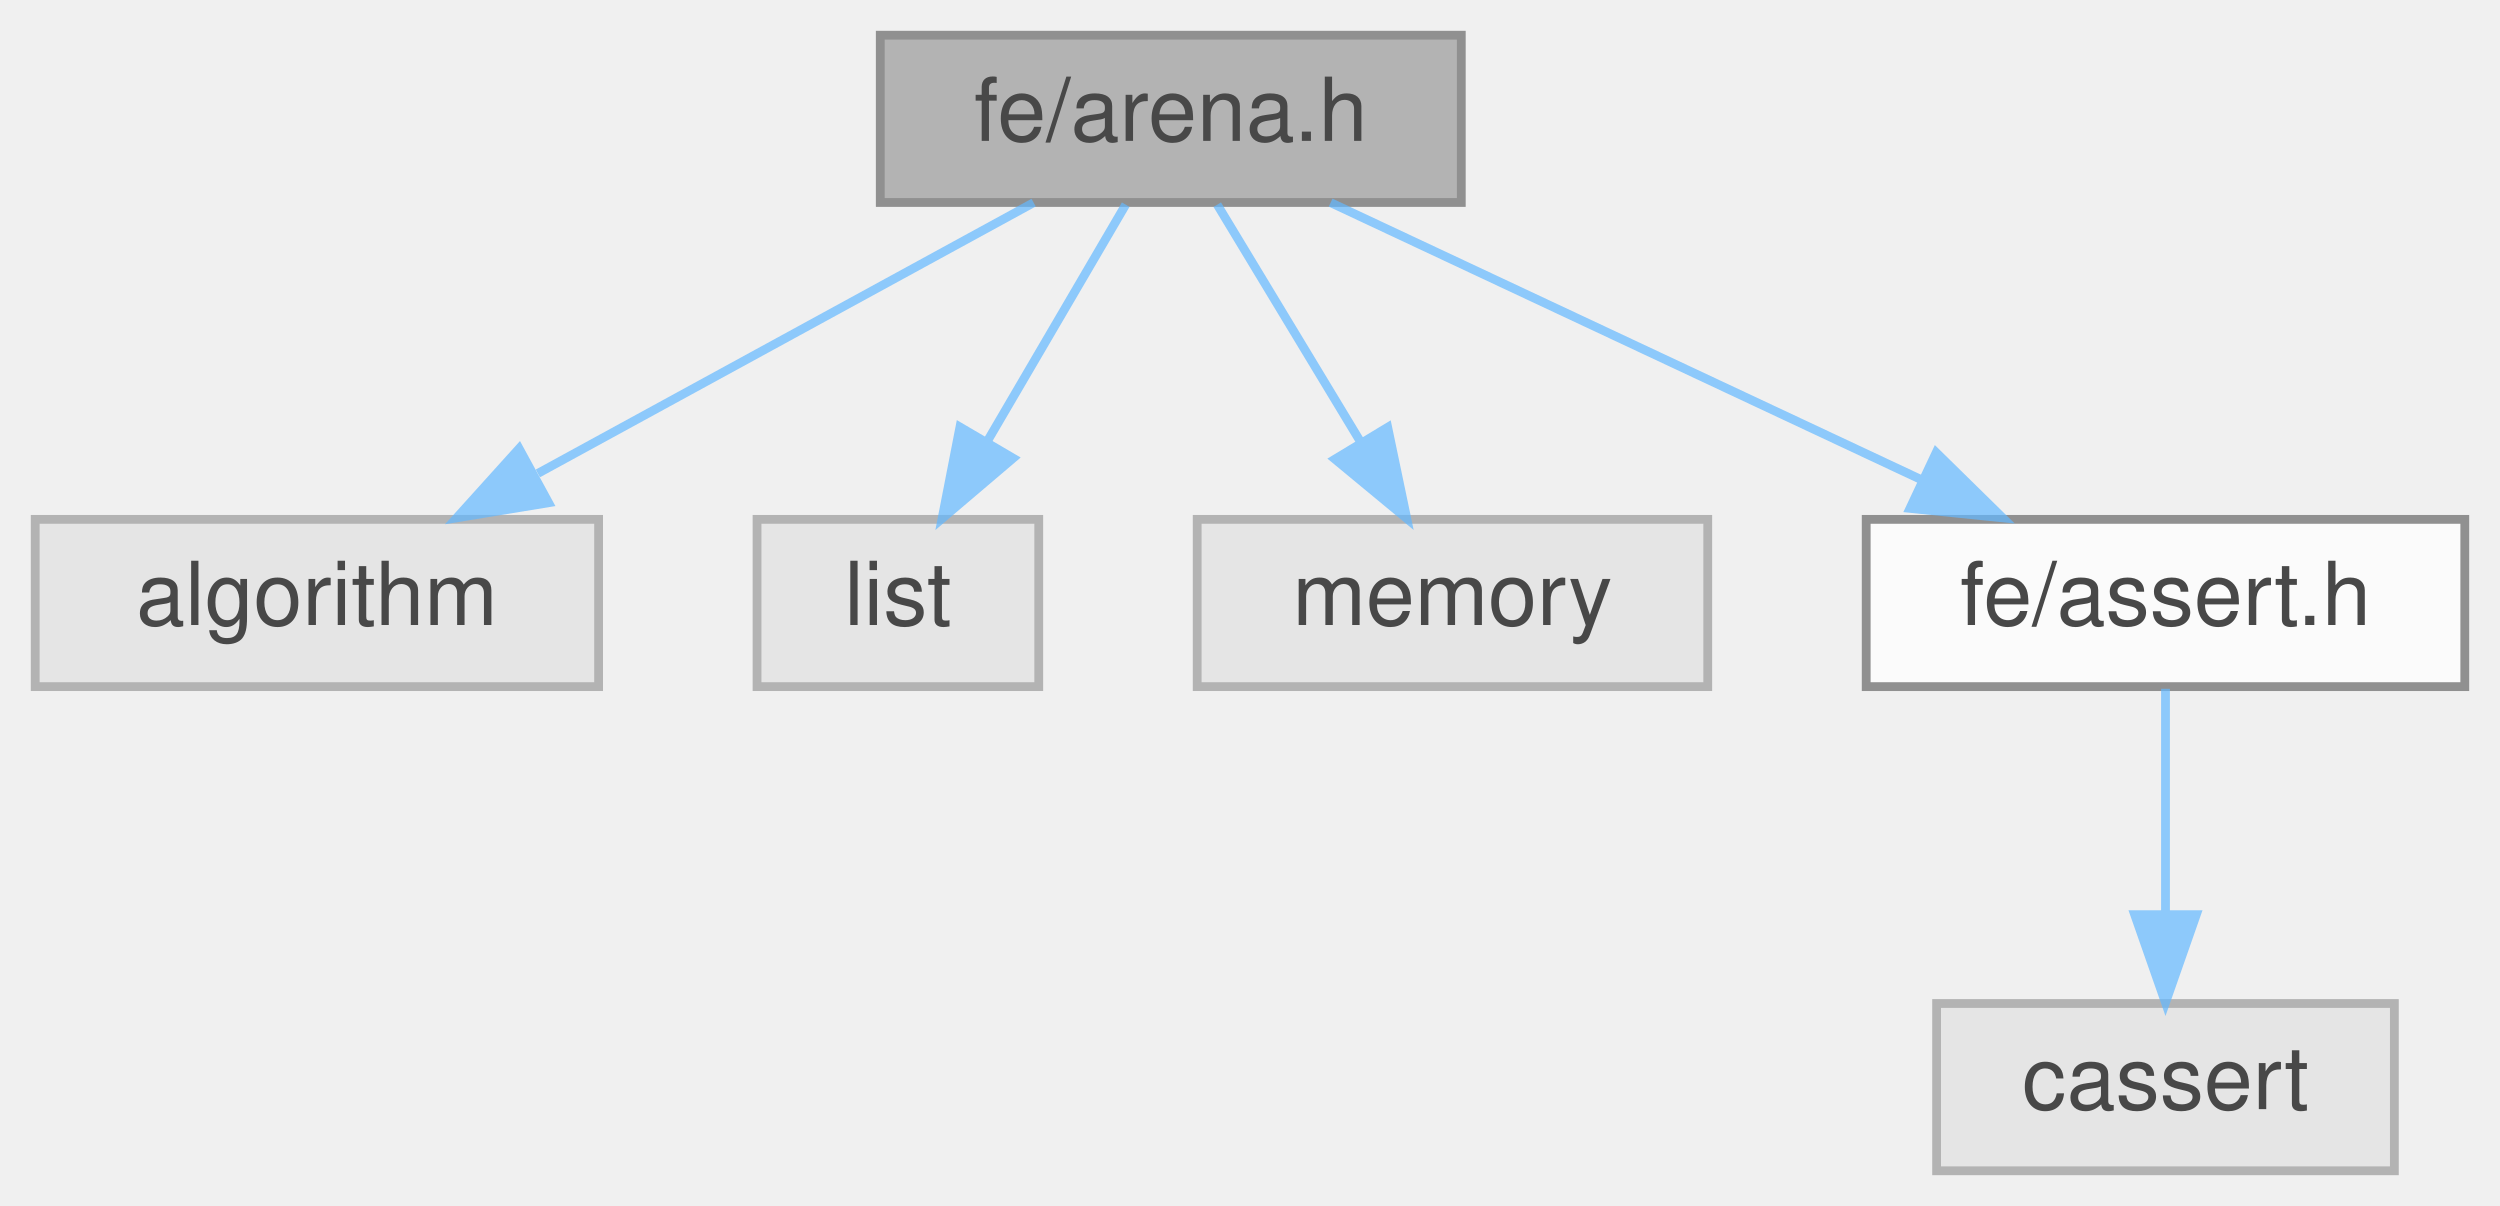
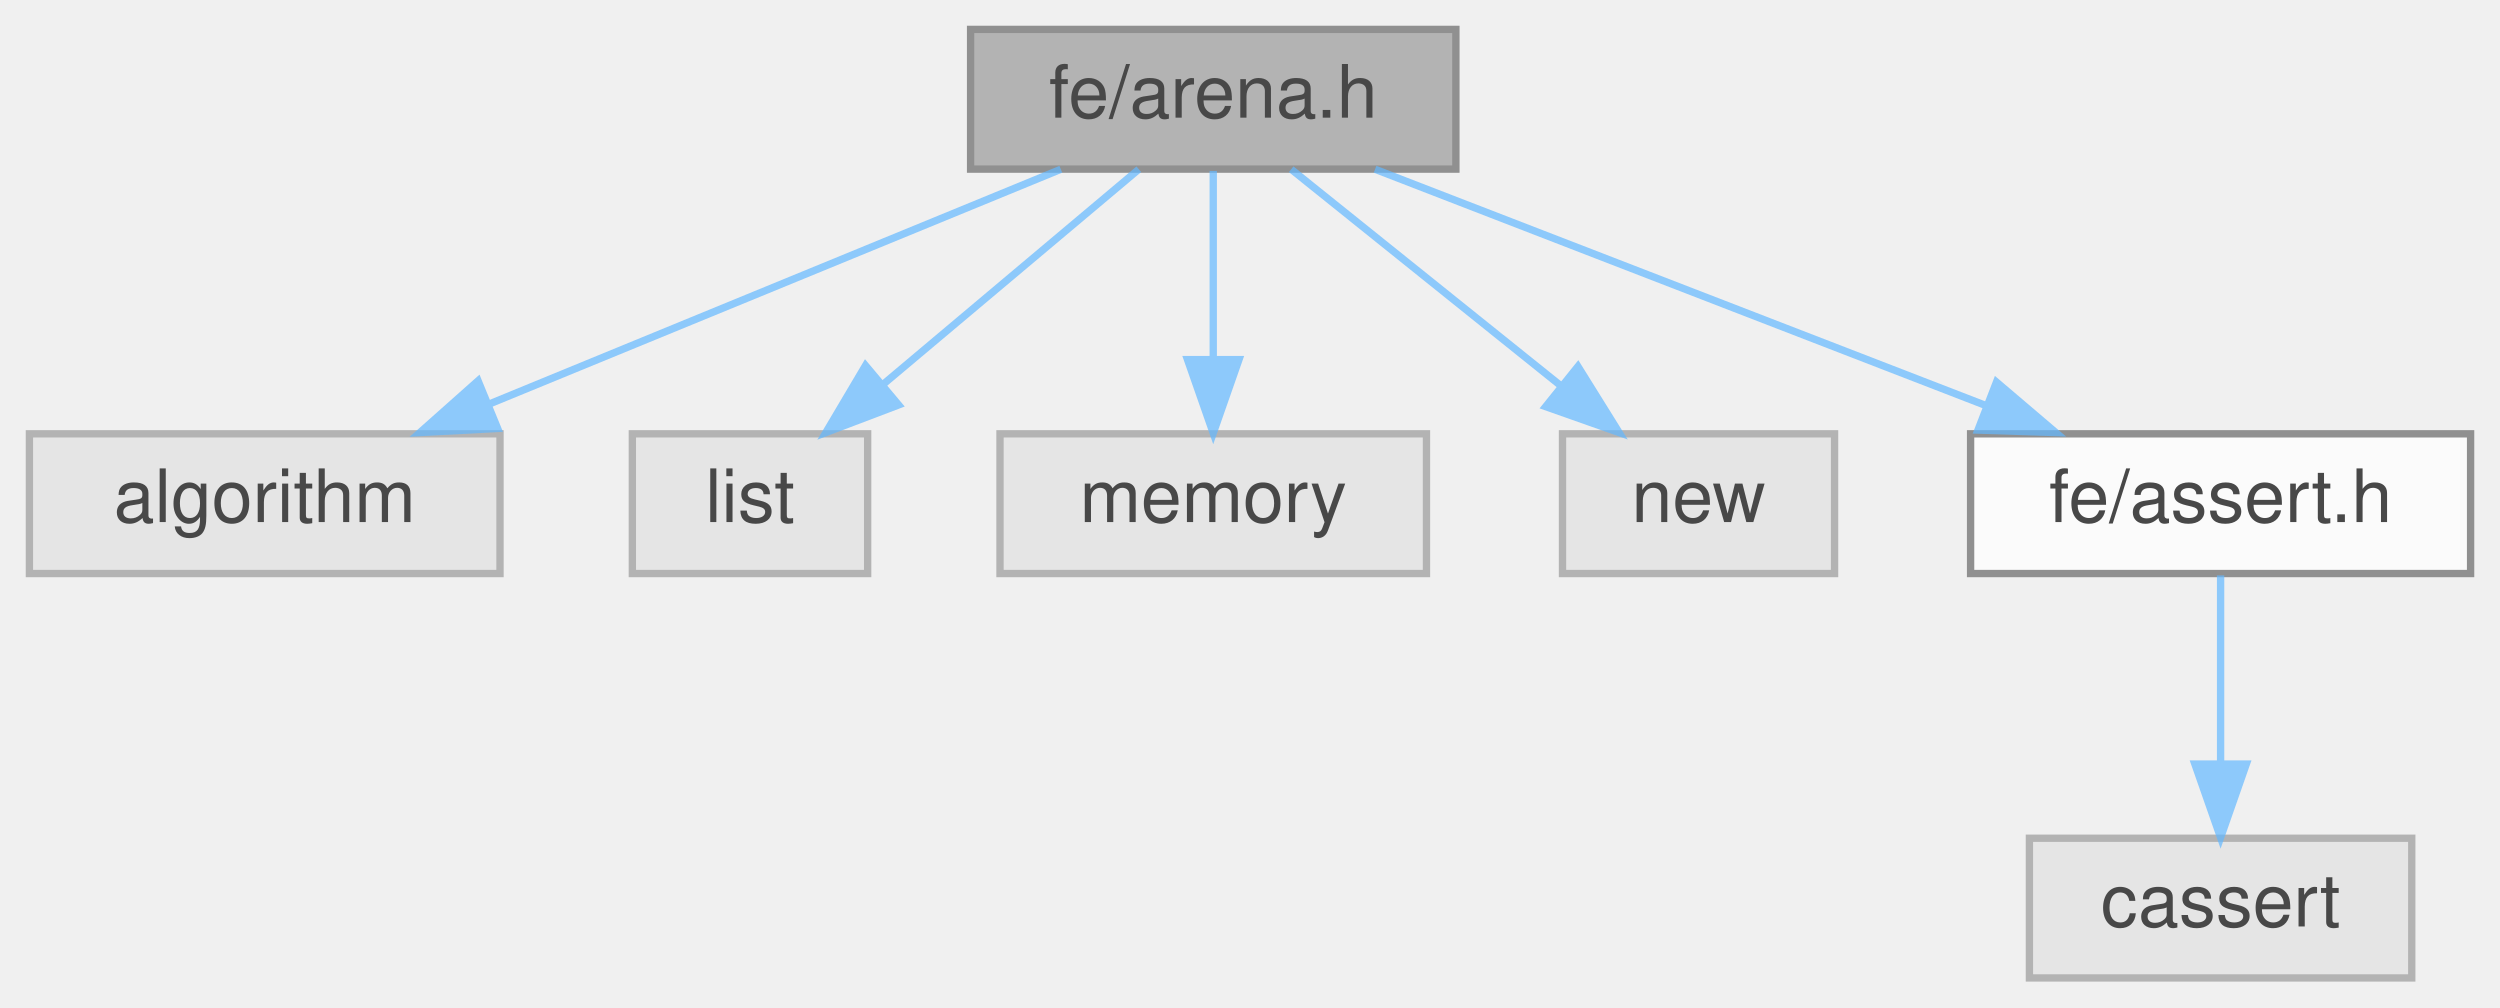
- <svg xmlns="http://www.w3.org/2000/svg" xmlns:xlink="http://www.w3.org/1999/xlink" width="284pt" height="137pt" viewBox="0.00 0.00 284.00 137.00">
+ <svg xmlns="http://www.w3.org/2000/svg" xmlns:xlink="http://www.w3.org/1999/xlink" width="340pt" height="137pt" viewBox="0.00 0.00 340.00 137.00">
  <svg id="main" version="1.1" xml:space="preserve">
    <style type="text/css">
.node, .edge {opacity: 0.7;}
.node.selected, .edge.selected {opacity: 1;}
.edge:hover path { stroke: red; }
.edge:hover polygon { stroke: red; fill: red; }
</style>
    <svg id="graph" class="graph">
      <g id="graph0" class="graph" transform="scale(1 1) rotate(0) translate(4 133)">
        <g id="Node000001" class="node">
          <g id="a_Node000001">
            <a xlink:title=" ">
-               <polygon fill="#999999" stroke="#666666" points="162,-129 96,-129 96,-110 162,-110 162,-129" />
-               <text text-anchor="middle" x="129" y="-117" font-family="Helvetica,sans-Serif" font-size="10.00">fe/arena.h</text>
+               <polygon fill="#999999" stroke="#666666" points="194,-129 128,-129 128,-110 194,-110 194,-129" />
+               <text text-anchor="middle" x="161" y="-117" font-family="Helvetica,sans-Serif" font-size="10.00">fe/arena.h</text>
            </a>
          </g>
        </g>
        <g id="Node000002" class="node">
          <g id="a_Node000002">
            <a xlink:title=" ">
              <polygon fill="#e0e0e0" stroke="#999999" points="64,-74 0,-74 0,-55 64,-55 64,-74" />
              <text text-anchor="middle" x="32" y="-62" font-family="Helvetica,sans-Serif" font-size="10.00">algorithm</text>
            </a>
          </g>
        </g>
        <g id="edge1_Node000001_Node000002" class="edge">
          <g id="a_edge1_Node000001_Node000002">
            <a xlink:title=" ">
-               <path fill="none" stroke="#63b8ff" d="M113.42,-109.98C98.23,-101.69 74.9,-88.94 57.1,-79.22" />
-               <polygon fill="#63b8ff" stroke="#63b8ff" points="58.32,-75.89 47.87,-74.17 54.97,-82.04 58.32,-75.89" />
+               <path fill="none" stroke="#63b8ff" d="M140.27,-109.98C119.24,-101.34 86.45,-87.87 62.46,-78.02" />
+               <polygon fill="#63b8ff" stroke="#63b8ff" points="63.68,-74.73 53.1,-74.17 61.02,-81.21 63.68,-74.73" />
            </a>
          </g>
        </g>
        <g id="Node000003" class="node">
          <g id="a_Node000003">
            <a xlink:title=" ">
              <polygon fill="#e0e0e0" stroke="#999999" points="114,-74 82,-74 82,-55 114,-55 114,-74" />
              <text text-anchor="middle" x="98" y="-62" font-family="Helvetica,sans-Serif" font-size="10.00">list</text>
            </a>
          </g>
        </g>
        <g id="edge2_Node000001_Node000003" class="edge">
          <g id="a_edge2_Node000001_Node000003">
            <a xlink:title=" ">
-               <path fill="none" stroke="#63b8ff" d="M123.88,-109.75C119.64,-102.49 113.47,-91.95 108.22,-82.98" />
-               <polygon fill="#63b8ff" stroke="#63b8ff" points="111.09,-80.95 103.02,-74.09 105.05,-84.49 111.09,-80.95" />
+               <path fill="none" stroke="#63b8ff" d="M150.88,-109.98C141.56,-102.15 127.53,-90.34 116.26,-80.86" />
+               <polygon fill="#63b8ff" stroke="#63b8ff" points="118.21,-77.93 108.31,-74.17 113.71,-83.29 118.21,-77.93" />
            </a>
          </g>
        </g>
        <g id="Node000004" class="node">
          <g id="a_Node000004">
            <a xlink:title=" ">
              <polygon fill="#e0e0e0" stroke="#999999" points="190,-74 132,-74 132,-55 190,-55 190,-74" />
              <text text-anchor="middle" x="161" y="-62" font-family="Helvetica,sans-Serif" font-size="10.00">memory</text>
            </a>
          </g>
        </g>
        <g id="edge3_Node000001_Node000004" class="edge">
          <g id="a_edge3_Node000001_Node000004">
            <a xlink:title=" ">
-               <path fill="none" stroke="#63b8ff" d="M134.28,-109.75C138.71,-102.42 145.16,-91.73 150.62,-82.7" />
-               <polygon fill="#63b8ff" stroke="#63b8ff" points="153.64,-84.46 155.81,-74.09 147.65,-80.84 153.64,-84.46" />
+               <path fill="none" stroke="#63b8ff" d="M161,-109.75C161,-102.8 161,-92.85 161,-84.13" />
+               <polygon fill="#63b8ff" stroke="#63b8ff" points="164.5,-84.09 161,-74.09 157.5,-84.09 164.5,-84.09" />
            </a>
          </g>
        </g>
        <g id="Node000005" class="node">
          <g id="a_Node000005">
-             <a xlink:href="assert_8h.html" target="_top" xlink:title=" ">
-               <polygon fill="white" stroke="#666666" points="276,-74 208,-74 208,-55 276,-55 276,-74" />
-               <text text-anchor="middle" x="242" y="-62" font-family="Helvetica,sans-Serif" font-size="10.00">fe/assert.h</text>
+             <a xlink:title=" ">
+               <polygon fill="#e0e0e0" stroke="#999999" points="245.5,-74 208.5,-74 208.5,-55 245.5,-55 245.5,-74" />
+               <text text-anchor="middle" x="227" y="-62" font-family="Helvetica,sans-Serif" font-size="10.00">new</text>
            </a>
          </g>
        </g>
        <g id="edge4_Node000001_Node000005" class="edge">
          <g id="a_edge4_Node000001_Node000005">
            <a xlink:title=" ">
-               <path fill="none" stroke="#63b8ff" d="M147.16,-109.98C165.25,-101.5 193.28,-88.35 214.19,-78.54" />
-               <polygon fill="#63b8ff" stroke="#63b8ff" points="215.95,-81.59 223.51,-74.17 212.97,-75.25 215.95,-81.59" />
+               <path fill="none" stroke="#63b8ff" d="M171.6,-109.98C181.46,-102.07 196.35,-90.11 208.22,-80.58" />
+               <polygon fill="#63b8ff" stroke="#63b8ff" points="210.6,-83.16 216.2,-74.17 206.21,-77.7 210.6,-83.16" />
            </a>
          </g>
        </g>
        <g id="Node000006" class="node">
          <g id="a_Node000006">
-             <a xlink:title=" ">
-               <polygon fill="#e0e0e0" stroke="#999999" points="268,-19 216,-19 216,0 268,0 268,-19" />
-               <text text-anchor="middle" x="242" y="-7" font-family="Helvetica,sans-Serif" font-size="10.00">cassert</text>
+             <a xlink:href="assert_8h.html" target="_top" xlink:title=" ">
+               <polygon fill="white" stroke="#666666" points="332,-74 264,-74 264,-55 332,-55 332,-74" />
+               <text text-anchor="middle" x="298" y="-62" font-family="Helvetica,sans-Serif" font-size="10.00">fe/assert.h</text>
            </a>
          </g>
        </g>
-         <g id="edge5_Node000005_Node000006" class="edge">
-           <g id="a_edge5_Node000005_Node000006">
+         <g id="edge5_Node000001_Node000006" class="edge">
+           <g id="a_edge5_Node000001_Node000006">
            <a xlink:title=" ">
-               <path fill="none" stroke="#63b8ff" d="M242,-54.75C242,-47.8 242,-37.85 242,-29.13" />
-               <polygon fill="#63b8ff" stroke="#63b8ff" points="245.5,-29.09 242,-19.09 238.5,-29.09 245.5,-29.09" />
+               <path fill="none" stroke="#63b8ff" d="M183.01,-109.98C205.45,-101.3 240.48,-87.75 265.99,-77.88" />
+               <polygon fill="#63b8ff" stroke="#63b8ff" points="267.52,-81.04 275.59,-74.17 265,-74.51 267.52,-81.04" />
+             </a>
+           </g>
+         </g>
+         <g id="Node000007" class="node">
+           <g id="a_Node000007">
+             <a xlink:title=" ">
+               <polygon fill="#e0e0e0" stroke="#999999" points="324,-19 272,-19 272,0 324,0 324,-19" />
+               <text text-anchor="middle" x="298" y="-7" font-family="Helvetica,sans-Serif" font-size="10.00">cassert</text>
+             </a>
+           </g>
+         </g>
+         <g id="edge6_Node000006_Node000007" class="edge">
+           <g id="a_edge6_Node000006_Node000007">
+             <a xlink:title=" ">
+               <path fill="none" stroke="#63b8ff" d="M298,-54.75C298,-47.8 298,-37.85 298,-29.13" />
+               <polygon fill="#63b8ff" stroke="#63b8ff" points="301.5,-29.09 298,-19.09 294.5,-29.09 301.5,-29.09" />
            </a>
          </g>
        </g>
      </g>
    </svg>
  </svg>
  <style type="text/css">

[data-mouse-over-selected='false'] { opacity: 0.7; }
[data-mouse-over-selected='true']  { opacity: 1.0; }

</style>
</svg>
